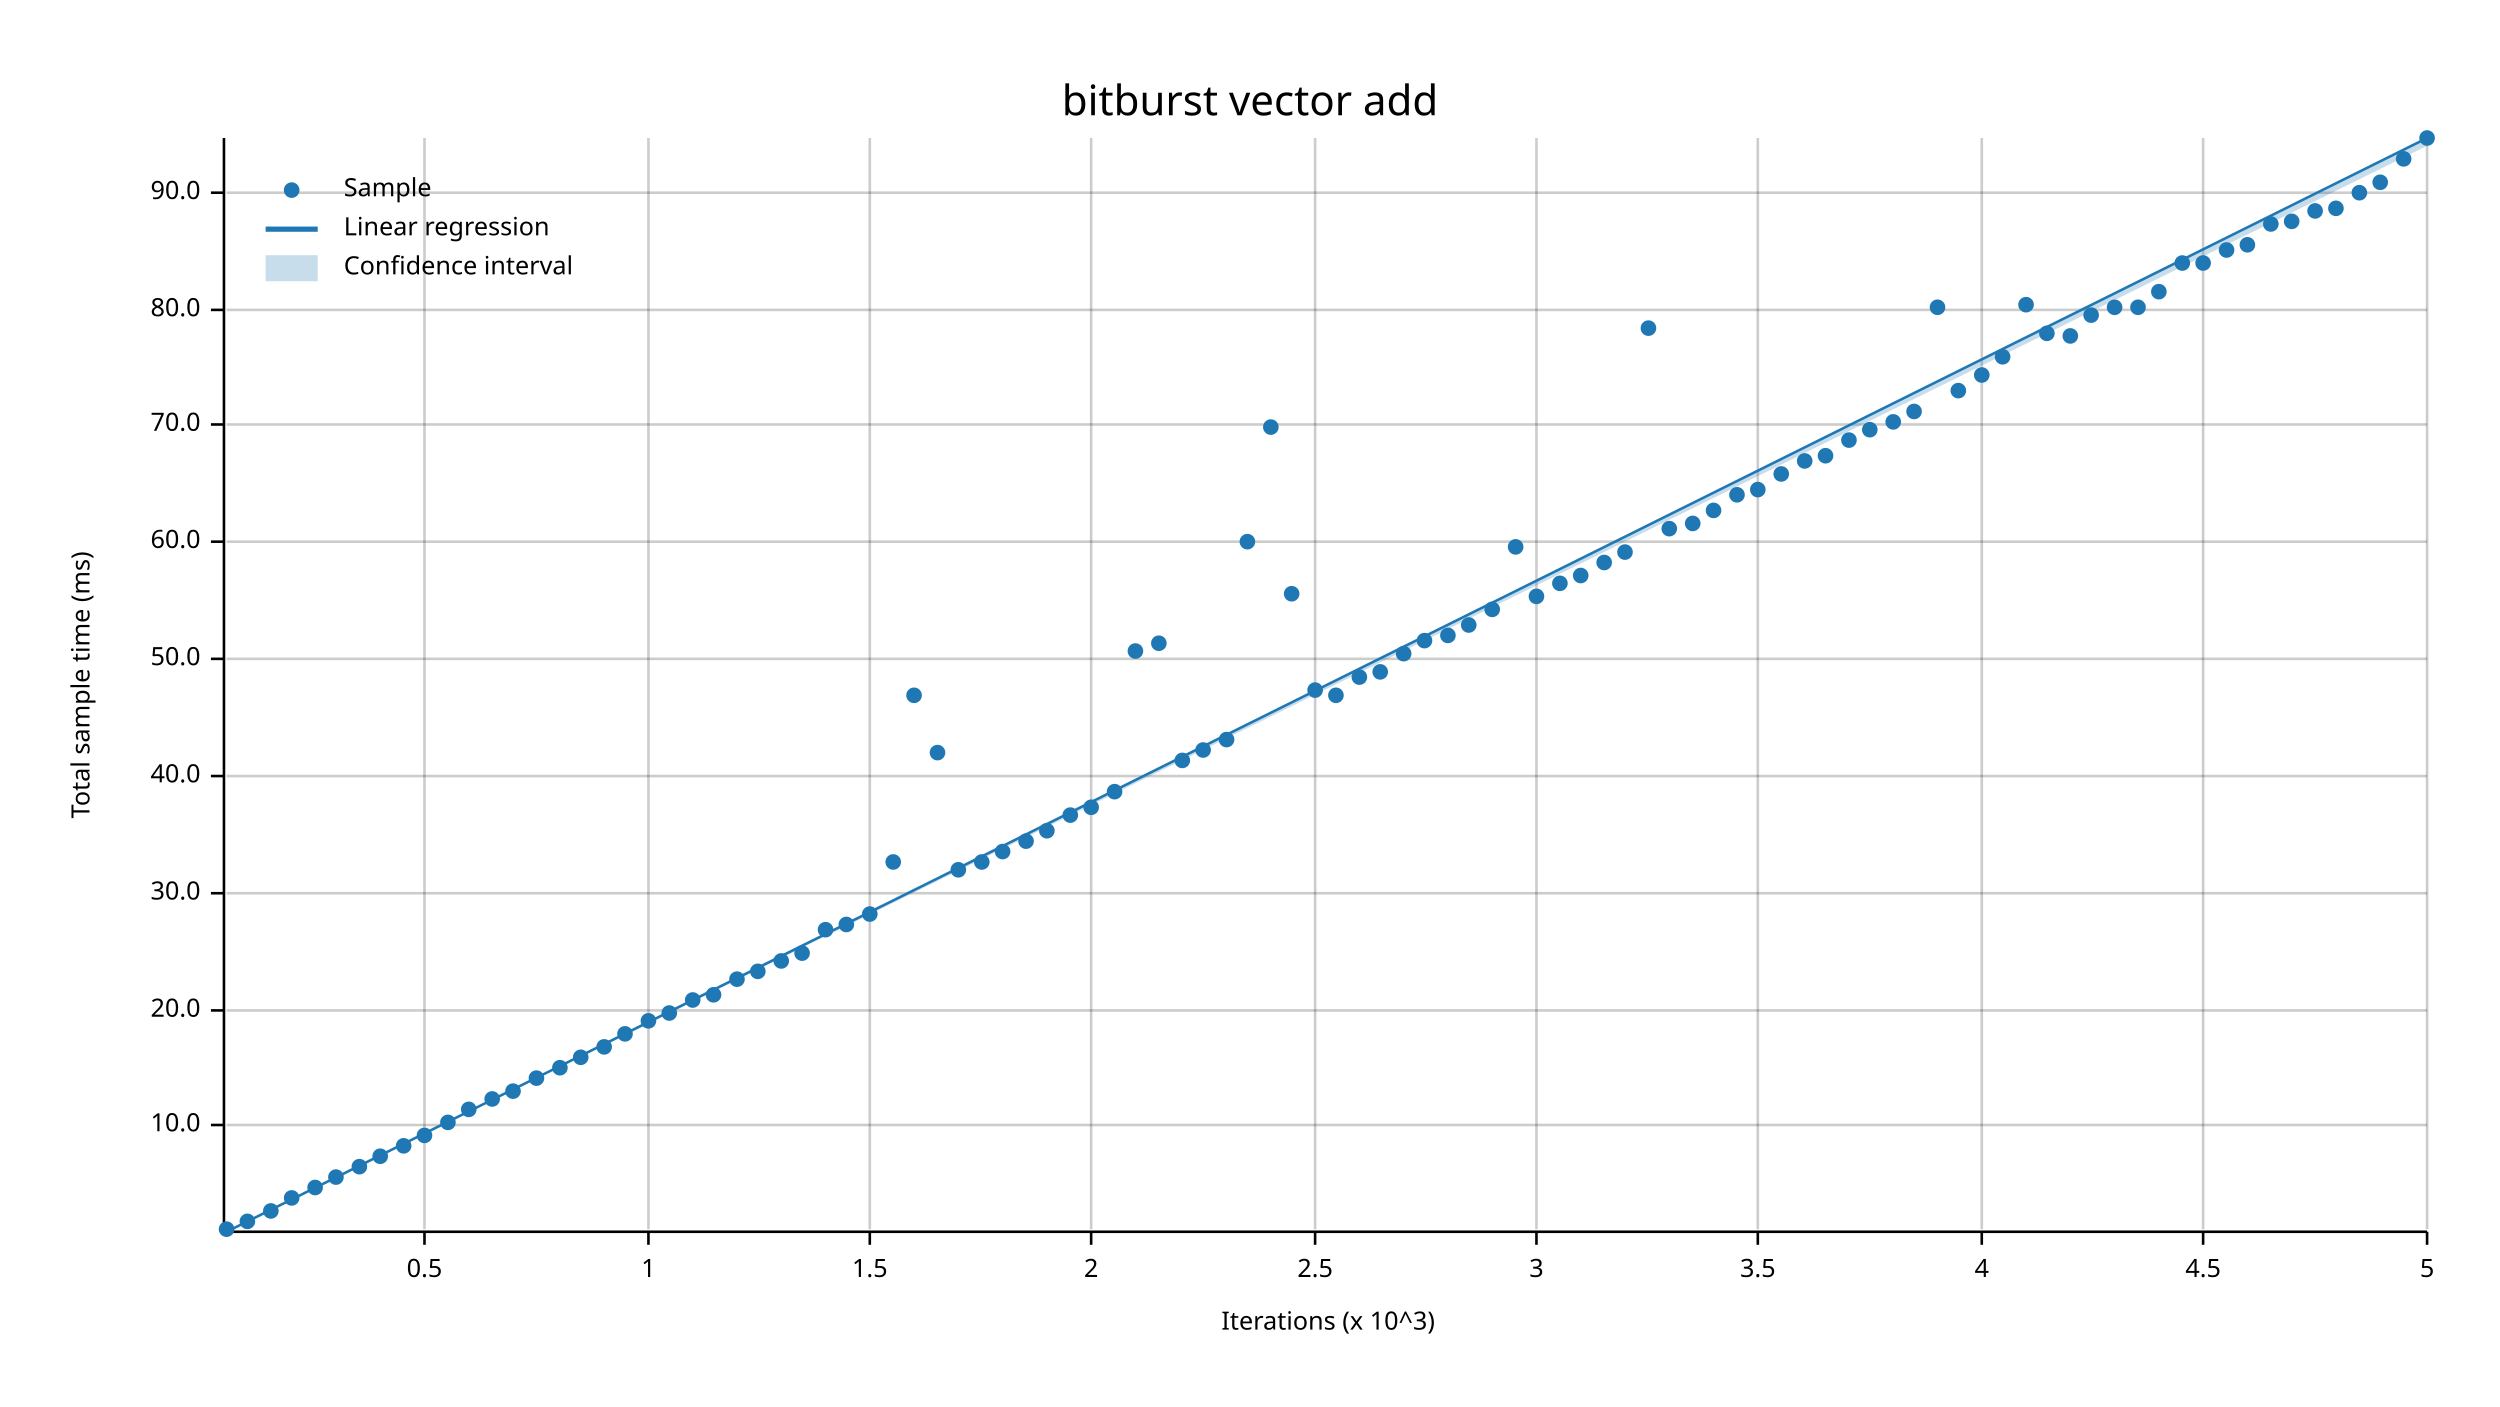
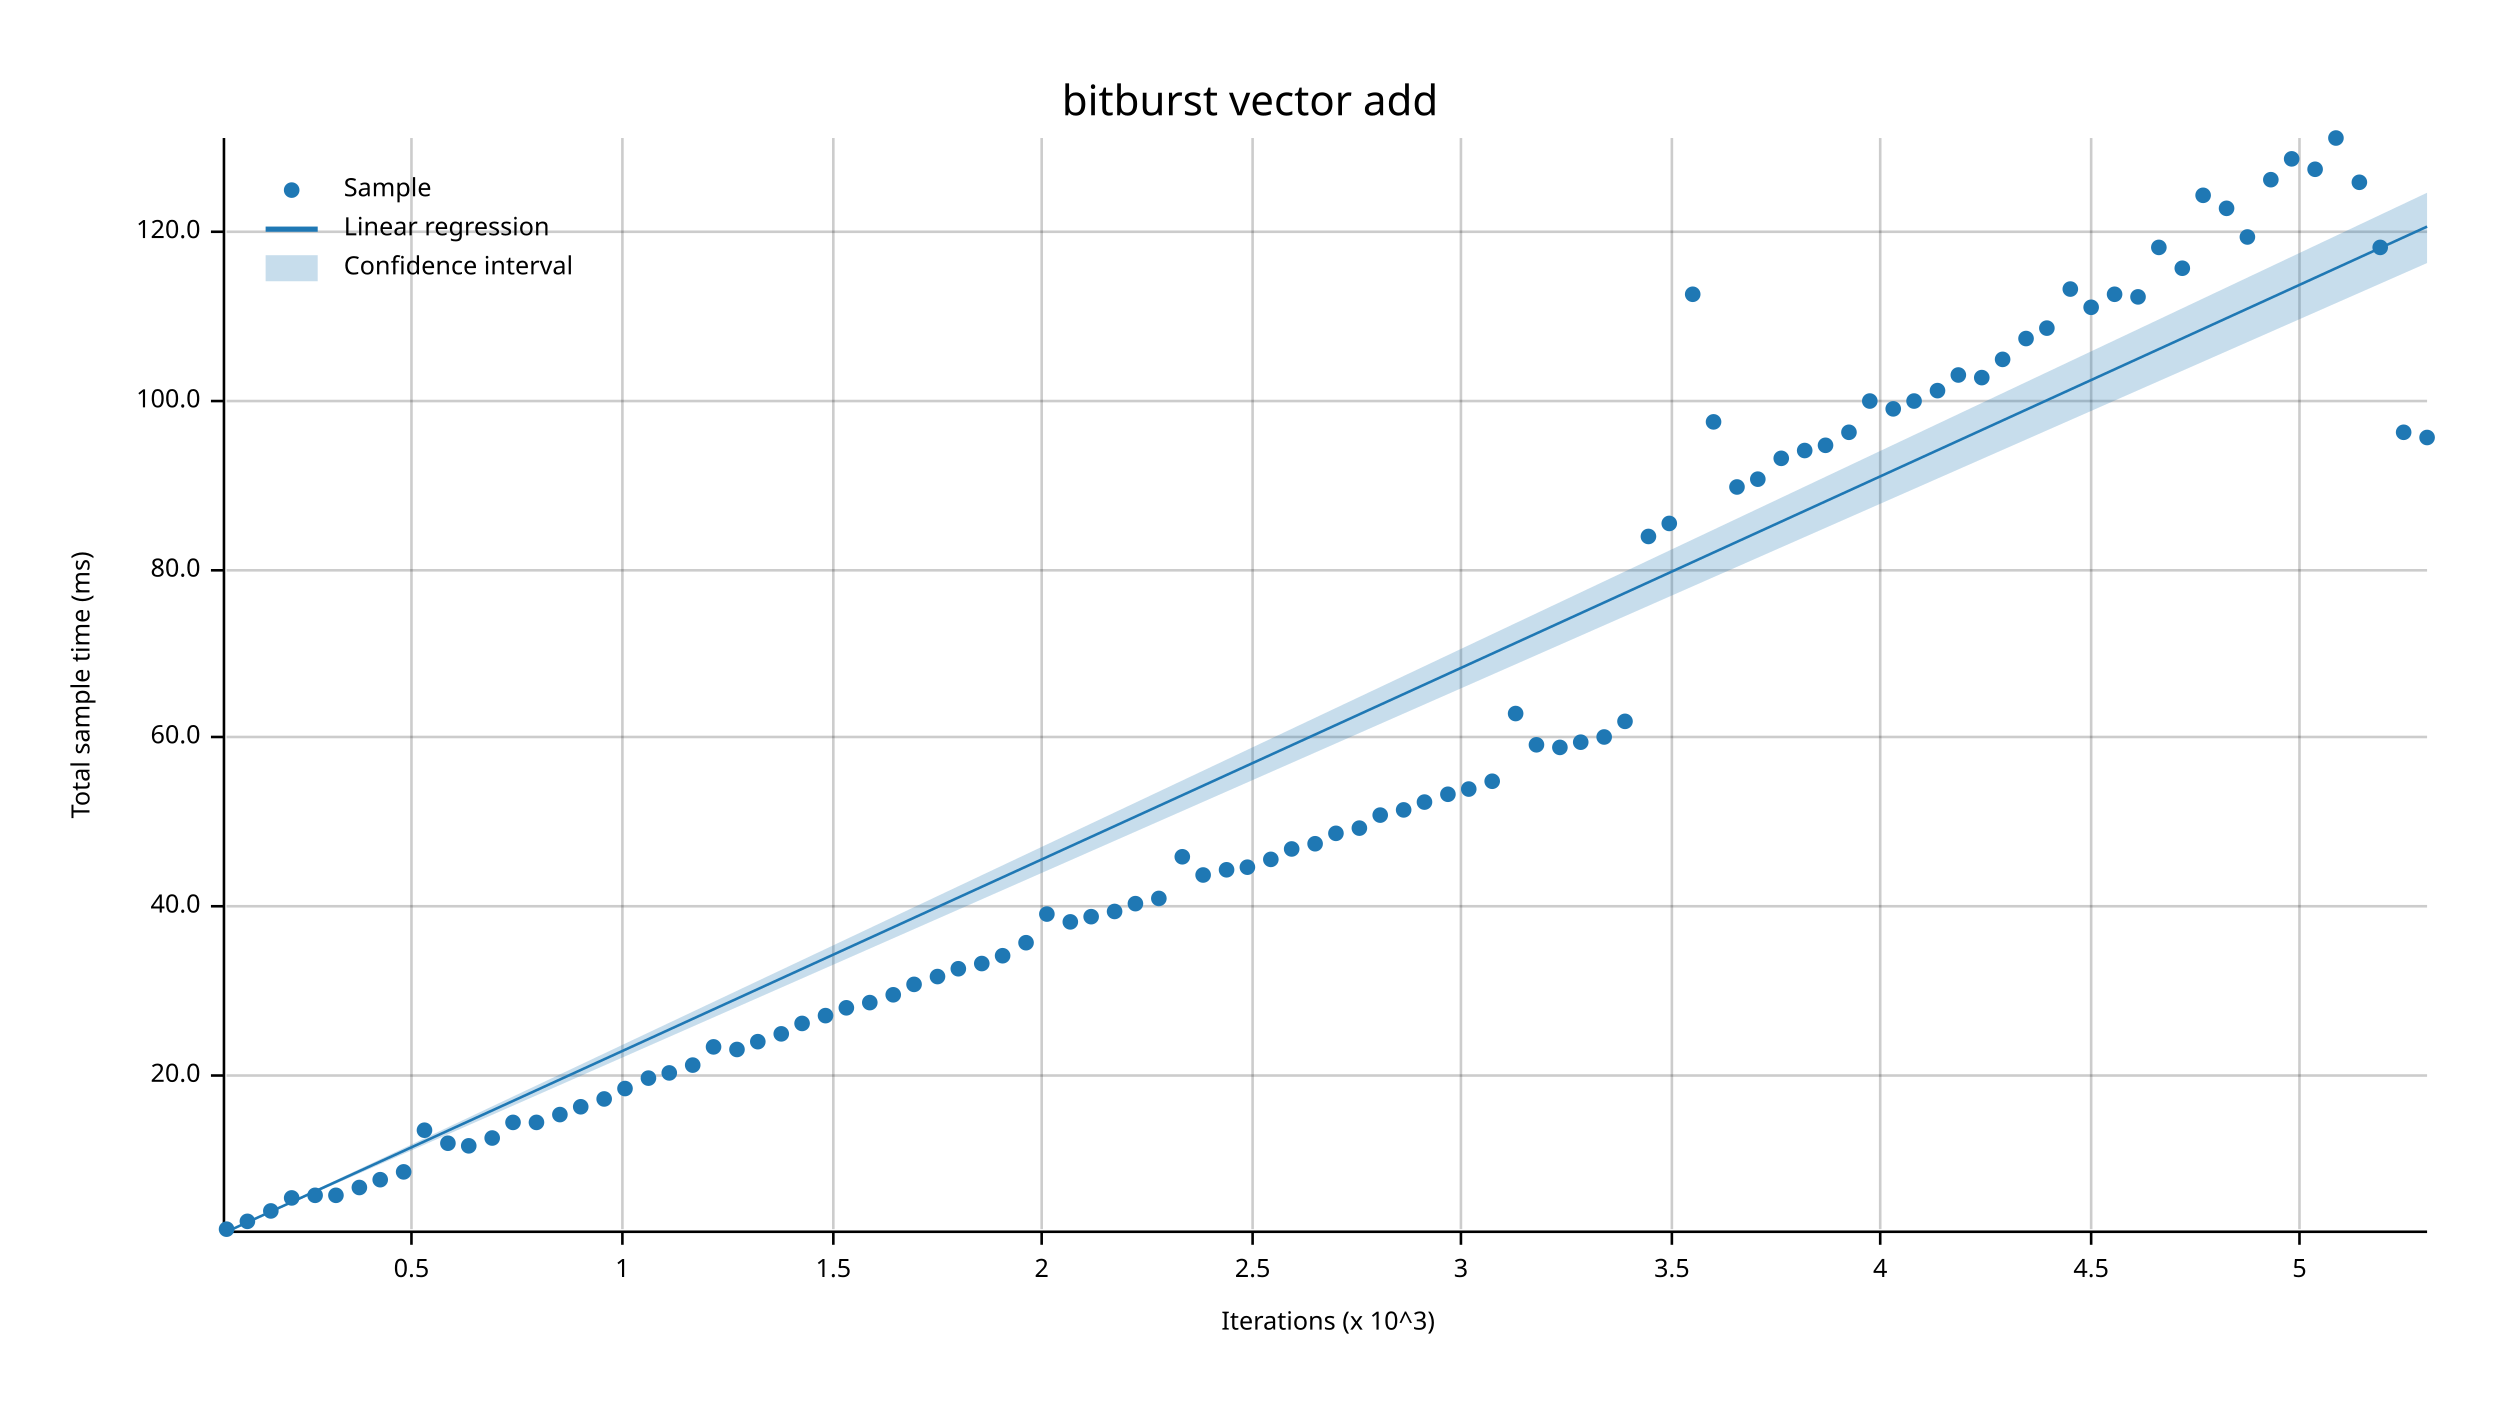
<svg xmlns="http://www.w3.org/2000/svg" width="960" height="540" viewBox="0 0 960 540">
  <text x="480" y="32" dy="0.76em" text-anchor="middle" font-family="sans-serif" font-size="16.129" opacity="1" fill="#000000">
bitburst vector add
</text>
  <text x="27" y="263" dy="0.76em" text-anchor="middle" font-family="sans-serif" font-size="9.677" opacity="1" fill="#000000" transform="rotate(270, 27, 263)">
Total sample time (ms)
</text>
  <text x="510" y="513" dy="-0.5ex" text-anchor="middle" font-family="sans-serif" font-size="9.677" opacity="1" fill="#000000">
Iterations (x 10^3)
</text>
-   <line opacity="0.2" stroke="#000000" stroke-width="1" x1="163" y1="472" x2="163" y2="53" />
-   <line opacity="0.2" stroke="#000000" stroke-width="1" x1="249" y1="472" x2="249" y2="53" />
-   <line opacity="0.2" stroke="#000000" stroke-width="1" x1="334" y1="472" x2="334" y2="53" />
-   <line opacity="0.2" stroke="#000000" stroke-width="1" x1="419" y1="472" x2="419" y2="53" />
-   <line opacity="0.2" stroke="#000000" stroke-width="1" x1="505" y1="472" x2="505" y2="53" />
-   <line opacity="0.2" stroke="#000000" stroke-width="1" x1="590" y1="472" x2="590" y2="53" />
-   <line opacity="0.2" stroke="#000000" stroke-width="1" x1="675" y1="472" x2="675" y2="53" />
-   <line opacity="0.2" stroke="#000000" stroke-width="1" x1="761" y1="472" x2="761" y2="53" />
-   <line opacity="0.2" stroke="#000000" stroke-width="1" x1="846" y1="472" x2="846" y2="53" />
-   <line opacity="0.2" stroke="#000000" stroke-width="1" x1="932" y1="472" x2="932" y2="53" />
-   <line opacity="0.2" stroke="#000000" stroke-width="1" x1="87" y1="432" x2="932" y2="432" />
-   <line opacity="0.2" stroke="#000000" stroke-width="1" x1="87" y1="388" x2="932" y2="388" />
-   <line opacity="0.2" stroke="#000000" stroke-width="1" x1="87" y1="343" x2="932" y2="343" />
-   <line opacity="0.2" stroke="#000000" stroke-width="1" x1="87" y1="298" x2="932" y2="298" />
-   <line opacity="0.2" stroke="#000000" stroke-width="1" x1="87" y1="253" x2="932" y2="253" />
-   <line opacity="0.2" stroke="#000000" stroke-width="1" x1="87" y1="208" x2="932" y2="208" />
-   <line opacity="0.2" stroke="#000000" stroke-width="1" x1="87" y1="163" x2="932" y2="163" />
-   <line opacity="0.2" stroke="#000000" stroke-width="1" x1="87" y1="119" x2="932" y2="119" />
-   <line opacity="0.2" stroke="#000000" stroke-width="1" x1="87" y1="74" x2="932" y2="74" />
+   <line opacity="0.2" stroke="#000000" stroke-width="1" x1="158" y1="472" x2="158" y2="53" />
+   <line opacity="0.2" stroke="#000000" stroke-width="1" x1="239" y1="472" x2="239" y2="53" />
+   <line opacity="0.2" stroke="#000000" stroke-width="1" x1="320" y1="472" x2="320" y2="53" />
+   <line opacity="0.2" stroke="#000000" stroke-width="1" x1="400" y1="472" x2="400" y2="53" />
+   <line opacity="0.2" stroke="#000000" stroke-width="1" x1="481" y1="472" x2="481" y2="53" />
+   <line opacity="0.2" stroke="#000000" stroke-width="1" x1="561" y1="472" x2="561" y2="53" />
+   <line opacity="0.2" stroke="#000000" stroke-width="1" x1="642" y1="472" x2="642" y2="53" />
+   <line opacity="0.2" stroke="#000000" stroke-width="1" x1="722" y1="472" x2="722" y2="53" />
+   <line opacity="0.2" stroke="#000000" stroke-width="1" x1="803" y1="472" x2="803" y2="53" />
+   <line opacity="0.2" stroke="#000000" stroke-width="1" x1="883" y1="472" x2="883" y2="53" />
+   <line opacity="0.2" stroke="#000000" stroke-width="1" x1="87" y1="413" x2="932" y2="413" />
+   <line opacity="0.2" stroke="#000000" stroke-width="1" x1="87" y1="348" x2="932" y2="348" />
+   <line opacity="0.2" stroke="#000000" stroke-width="1" x1="87" y1="283" x2="932" y2="283" />
+   <line opacity="0.2" stroke="#000000" stroke-width="1" x1="87" y1="219" x2="932" y2="219" />
+   <line opacity="0.2" stroke="#000000" stroke-width="1" x1="87" y1="154" x2="932" y2="154" />
+   <line opacity="0.2" stroke="#000000" stroke-width="1" x1="87" y1="89" x2="932" y2="89" />
  <polyline fill="none" opacity="1" stroke="#000000" stroke-width="1" points="86,53 86,472 " />
-   <text x="77" y="432" dy="0.5ex" text-anchor="end" font-family="sans-serif" font-size="9.677" opacity="1" fill="#000000">
- 10.0
- </text>
-   <polyline fill="none" opacity="1" stroke="#000000" stroke-width="1" points="81,432 86,432 " />
-   <text x="77" y="388" dy="0.5ex" text-anchor="end" font-family="sans-serif" font-size="9.677" opacity="1" fill="#000000">
+   <text x="77" y="413" dy="0.5ex" text-anchor="end" font-family="sans-serif" font-size="9.677" opacity="1" fill="#000000">
20.0
</text>
-   <polyline fill="none" opacity="1" stroke="#000000" stroke-width="1" points="81,388 86,388 " />
-   <text x="77" y="343" dy="0.5ex" text-anchor="end" font-family="sans-serif" font-size="9.677" opacity="1" fill="#000000">
- 30.0
- </text>
-   <polyline fill="none" opacity="1" stroke="#000000" stroke-width="1" points="81,343 86,343 " />
-   <text x="77" y="298" dy="0.5ex" text-anchor="end" font-family="sans-serif" font-size="9.677" opacity="1" fill="#000000">
+   <polyline fill="none" opacity="1" stroke="#000000" stroke-width="1" points="81,413 86,413 " />
+   <text x="77" y="348" dy="0.5ex" text-anchor="end" font-family="sans-serif" font-size="9.677" opacity="1" fill="#000000">
40.0
</text>
-   <polyline fill="none" opacity="1" stroke="#000000" stroke-width="1" points="81,298 86,298 " />
-   <text x="77" y="253" dy="0.5ex" text-anchor="end" font-family="sans-serif" font-size="9.677" opacity="1" fill="#000000">
- 50.0
- </text>
-   <polyline fill="none" opacity="1" stroke="#000000" stroke-width="1" points="81,253 86,253 " />
-   <text x="77" y="208" dy="0.5ex" text-anchor="end" font-family="sans-serif" font-size="9.677" opacity="1" fill="#000000">
+   <polyline fill="none" opacity="1" stroke="#000000" stroke-width="1" points="81,348 86,348 " />
+   <text x="77" y="283" dy="0.5ex" text-anchor="end" font-family="sans-serif" font-size="9.677" opacity="1" fill="#000000">
60.0
</text>
-   <polyline fill="none" opacity="1" stroke="#000000" stroke-width="1" points="81,208 86,208 " />
-   <text x="77" y="163" dy="0.5ex" text-anchor="end" font-family="sans-serif" font-size="9.677" opacity="1" fill="#000000">
- 70.0
- </text>
-   <polyline fill="none" opacity="1" stroke="#000000" stroke-width="1" points="81,163 86,163 " />
-   <text x="77" y="119" dy="0.5ex" text-anchor="end" font-family="sans-serif" font-size="9.677" opacity="1" fill="#000000">
+   <polyline fill="none" opacity="1" stroke="#000000" stroke-width="1" points="81,283 86,283 " />
+   <text x="77" y="219" dy="0.5ex" text-anchor="end" font-family="sans-serif" font-size="9.677" opacity="1" fill="#000000">
80.0
</text>
-   <polyline fill="none" opacity="1" stroke="#000000" stroke-width="1" points="81,119 86,119 " />
-   <text x="77" y="74" dy="0.5ex" text-anchor="end" font-family="sans-serif" font-size="9.677" opacity="1" fill="#000000">
- 90.0
- </text>
-   <polyline fill="none" opacity="1" stroke="#000000" stroke-width="1" points="81,74 86,74 " />
+   <polyline fill="none" opacity="1" stroke="#000000" stroke-width="1" points="81,219 86,219 " />
+   <text x="77" y="154" dy="0.5ex" text-anchor="end" font-family="sans-serif" font-size="9.677" opacity="1" fill="#000000">
+ 100.0
+ </text>
+   <polyline fill="none" opacity="1" stroke="#000000" stroke-width="1" points="81,154 86,154 " />
+   <text x="77" y="89" dy="0.5ex" text-anchor="end" font-family="sans-serif" font-size="9.677" opacity="1" fill="#000000">
+ 120.0
+ </text>
+   <polyline fill="none" opacity="1" stroke="#000000" stroke-width="1" points="81,89 86,89 " />
  <polyline fill="none" opacity="1" stroke="#000000" stroke-width="1" points="87,473 932,473 " />
-   <text x="163" y="483" dy="0.76em" text-anchor="middle" font-family="sans-serif" font-size="9.677" opacity="1" fill="#000000">
+   <text x="158" y="483" dy="0.76em" text-anchor="middle" font-family="sans-serif" font-size="9.677" opacity="1" fill="#000000">
0.5
</text>
-   <polyline fill="none" opacity="1" stroke="#000000" stroke-width="1" points="163,473 163,478 " />
-   <text x="249" y="483" dy="0.76em" text-anchor="middle" font-family="sans-serif" font-size="9.677" opacity="1" fill="#000000">
+   <polyline fill="none" opacity="1" stroke="#000000" stroke-width="1" points="158,473 158,478 " />
+   <text x="239" y="483" dy="0.76em" text-anchor="middle" font-family="sans-serif" font-size="9.677" opacity="1" fill="#000000">
1
</text>
-   <polyline fill="none" opacity="1" stroke="#000000" stroke-width="1" points="249,473 249,478 " />
-   <text x="334" y="483" dy="0.76em" text-anchor="middle" font-family="sans-serif" font-size="9.677" opacity="1" fill="#000000">
+   <polyline fill="none" opacity="1" stroke="#000000" stroke-width="1" points="239,473 239,478 " />
+   <text x="320" y="483" dy="0.76em" text-anchor="middle" font-family="sans-serif" font-size="9.677" opacity="1" fill="#000000">
1.5
</text>
-   <polyline fill="none" opacity="1" stroke="#000000" stroke-width="1" points="334,473 334,478 " />
-   <text x="419" y="483" dy="0.76em" text-anchor="middle" font-family="sans-serif" font-size="9.677" opacity="1" fill="#000000">
+   <polyline fill="none" opacity="1" stroke="#000000" stroke-width="1" points="320,473 320,478 " />
+   <text x="400" y="483" dy="0.76em" text-anchor="middle" font-family="sans-serif" font-size="9.677" opacity="1" fill="#000000">
2
</text>
-   <polyline fill="none" opacity="1" stroke="#000000" stroke-width="1" points="419,473 419,478 " />
-   <text x="505" y="483" dy="0.76em" text-anchor="middle" font-family="sans-serif" font-size="9.677" opacity="1" fill="#000000">
+   <polyline fill="none" opacity="1" stroke="#000000" stroke-width="1" points="400,473 400,478 " />
+   <text x="481" y="483" dy="0.76em" text-anchor="middle" font-family="sans-serif" font-size="9.677" opacity="1" fill="#000000">
2.5
</text>
-   <polyline fill="none" opacity="1" stroke="#000000" stroke-width="1" points="505,473 505,478 " />
-   <text x="590" y="483" dy="0.76em" text-anchor="middle" font-family="sans-serif" font-size="9.677" opacity="1" fill="#000000">
+   <polyline fill="none" opacity="1" stroke="#000000" stroke-width="1" points="481,473 481,478 " />
+   <text x="561" y="483" dy="0.76em" text-anchor="middle" font-family="sans-serif" font-size="9.677" opacity="1" fill="#000000">
3
</text>
-   <polyline fill="none" opacity="1" stroke="#000000" stroke-width="1" points="590,473 590,478 " />
-   <text x="675" y="483" dy="0.76em" text-anchor="middle" font-family="sans-serif" font-size="9.677" opacity="1" fill="#000000">
+   <polyline fill="none" opacity="1" stroke="#000000" stroke-width="1" points="561,473 561,478 " />
+   <text x="642" y="483" dy="0.76em" text-anchor="middle" font-family="sans-serif" font-size="9.677" opacity="1" fill="#000000">
3.5
</text>
-   <polyline fill="none" opacity="1" stroke="#000000" stroke-width="1" points="675,473 675,478 " />
-   <text x="761" y="483" dy="0.76em" text-anchor="middle" font-family="sans-serif" font-size="9.677" opacity="1" fill="#000000">
+   <polyline fill="none" opacity="1" stroke="#000000" stroke-width="1" points="642,473 642,478 " />
+   <text x="722" y="483" dy="0.76em" text-anchor="middle" font-family="sans-serif" font-size="9.677" opacity="1" fill="#000000">
4
</text>
-   <polyline fill="none" opacity="1" stroke="#000000" stroke-width="1" points="761,473 761,478 " />
-   <text x="846" y="483" dy="0.76em" text-anchor="middle" font-family="sans-serif" font-size="9.677" opacity="1" fill="#000000">
+   <polyline fill="none" opacity="1" stroke="#000000" stroke-width="1" points="722,473 722,478 " />
+   <text x="803" y="483" dy="0.76em" text-anchor="middle" font-family="sans-serif" font-size="9.677" opacity="1" fill="#000000">
4.5
</text>
-   <polyline fill="none" opacity="1" stroke="#000000" stroke-width="1" points="846,473 846,478 " />
-   <text x="932" y="483" dy="0.76em" text-anchor="middle" font-family="sans-serif" font-size="9.677" opacity="1" fill="#000000">
+   <polyline fill="none" opacity="1" stroke="#000000" stroke-width="1" points="803,473 803,478 " />
+   <text x="883" y="483" dy="0.76em" text-anchor="middle" font-family="sans-serif" font-size="9.677" opacity="1" fill="#000000">
5
</text>
-   <polyline fill="none" opacity="1" stroke="#000000" stroke-width="1" points="932,473 932,478 " />
+   <polyline fill="none" opacity="1" stroke="#000000" stroke-width="1" points="883,473 883,478 " />
  <circle cx="87" cy="472" r="3" opacity="1" fill="#1F78B4" stroke="none" stroke-width="1" />
  <circle cx="95" cy="469" r="3" opacity="1" fill="#1F78B4" stroke="none" stroke-width="1" />
  <circle cx="104" cy="465" r="3" opacity="1" fill="#1F78B4" stroke="none" stroke-width="1" />
  <circle cx="112" cy="460" r="3" opacity="1" fill="#1F78B4" stroke="none" stroke-width="1" />
-   <circle cx="121" cy="456" r="3" opacity="1" fill="#1F78B4" stroke="none" stroke-width="1" />
-   <circle cx="129" cy="452" r="3" opacity="1" fill="#1F78B4" stroke="none" stroke-width="1" />
-   <circle cx="138" cy="448" r="3" opacity="1" fill="#1F78B4" stroke="none" stroke-width="1" />
-   <circle cx="146" cy="444" r="3" opacity="1" fill="#1F78B4" stroke="none" stroke-width="1" />
-   <circle cx="155" cy="440" r="3" opacity="1" fill="#1F78B4" stroke="none" stroke-width="1" />
-   <circle cx="163" cy="436" r="3" opacity="1" fill="#1F78B4" stroke="none" stroke-width="1" />
-   <circle cx="172" cy="431" r="3" opacity="1" fill="#1F78B4" stroke="none" stroke-width="1" />
-   <circle cx="180" cy="426" r="3" opacity="1" fill="#1F78B4" stroke="none" stroke-width="1" />
-   <circle cx="189" cy="422" r="3" opacity="1" fill="#1F78B4" stroke="none" stroke-width="1" />
-   <circle cx="197" cy="419" r="3" opacity="1" fill="#1F78B4" stroke="none" stroke-width="1" />
-   <circle cx="206" cy="414" r="3" opacity="1" fill="#1F78B4" stroke="none" stroke-width="1" />
-   <circle cx="215" cy="410" r="3" opacity="1" fill="#1F78B4" stroke="none" stroke-width="1" />
-   <circle cx="223" cy="406" r="3" opacity="1" fill="#1F78B4" stroke="none" stroke-width="1" />
-   <circle cx="232" cy="402" r="3" opacity="1" fill="#1F78B4" stroke="none" stroke-width="1" />
-   <circle cx="240" cy="397" r="3" opacity="1" fill="#1F78B4" stroke="none" stroke-width="1" />
-   <circle cx="249" cy="392" r="3" opacity="1" fill="#1F78B4" stroke="none" stroke-width="1" />
-   <circle cx="257" cy="389" r="3" opacity="1" fill="#1F78B4" stroke="none" stroke-width="1" />
-   <circle cx="266" cy="384" r="3" opacity="1" fill="#1F78B4" stroke="none" stroke-width="1" />
-   <circle cx="274" cy="382" r="3" opacity="1" fill="#1F78B4" stroke="none" stroke-width="1" />
-   <circle cx="283" cy="376" r="3" opacity="1" fill="#1F78B4" stroke="none" stroke-width="1" />
-   <circle cx="291" cy="373" r="3" opacity="1" fill="#1F78B4" stroke="none" stroke-width="1" />
-   <circle cx="300" cy="369" r="3" opacity="1" fill="#1F78B4" stroke="none" stroke-width="1" />
-   <circle cx="308" cy="366" r="3" opacity="1" fill="#1F78B4" stroke="none" stroke-width="1" />
-   <circle cx="317" cy="357" r="3" opacity="1" fill="#1F78B4" stroke="none" stroke-width="1" />
-   <circle cx="325" cy="355" r="3" opacity="1" fill="#1F78B4" stroke="none" stroke-width="1" />
-   <circle cx="334" cy="351" r="3" opacity="1" fill="#1F78B4" stroke="none" stroke-width="1" />
-   <circle cx="343" cy="331" r="3" opacity="1" fill="#1F78B4" stroke="none" stroke-width="1" />
-   <circle cx="351" cy="267" r="3" opacity="1" fill="#1F78B4" stroke="none" stroke-width="1" />
-   <circle cx="360" cy="289" r="3" opacity="1" fill="#1F78B4" stroke="none" stroke-width="1" />
-   <circle cx="368" cy="334" r="3" opacity="1" fill="#1F78B4" stroke="none" stroke-width="1" />
-   <circle cx="377" cy="331" r="3" opacity="1" fill="#1F78B4" stroke="none" stroke-width="1" />
-   <circle cx="385" cy="327" r="3" opacity="1" fill="#1F78B4" stroke="none" stroke-width="1" />
-   <circle cx="394" cy="323" r="3" opacity="1" fill="#1F78B4" stroke="none" stroke-width="1" />
-   <circle cx="402" cy="319" r="3" opacity="1" fill="#1F78B4" stroke="none" stroke-width="1" />
-   <circle cx="411" cy="313" r="3" opacity="1" fill="#1F78B4" stroke="none" stroke-width="1" />
-   <circle cx="419" cy="310" r="3" opacity="1" fill="#1F78B4" stroke="none" stroke-width="1" />
-   <circle cx="428" cy="304" r="3" opacity="1" fill="#1F78B4" stroke="none" stroke-width="1" />
-   <circle cx="436" cy="250" r="3" opacity="1" fill="#1F78B4" stroke="none" stroke-width="1" />
-   <circle cx="445" cy="247" r="3" opacity="1" fill="#1F78B4" stroke="none" stroke-width="1" />
-   <circle cx="454" cy="292" r="3" opacity="1" fill="#1F78B4" stroke="none" stroke-width="1" />
-   <circle cx="462" cy="288" r="3" opacity="1" fill="#1F78B4" stroke="none" stroke-width="1" />
-   <circle cx="471" cy="284" r="3" opacity="1" fill="#1F78B4" stroke="none" stroke-width="1" />
-   <circle cx="479" cy="208" r="3" opacity="1" fill="#1F78B4" stroke="none" stroke-width="1" />
-   <circle cx="488" cy="164" r="3" opacity="1" fill="#1F78B4" stroke="none" stroke-width="1" />
-   <circle cx="496" cy="228" r="3" opacity="1" fill="#1F78B4" stroke="none" stroke-width="1" />
-   <circle cx="505" cy="265" r="3" opacity="1" fill="#1F78B4" stroke="none" stroke-width="1" />
-   <circle cx="513" cy="267" r="3" opacity="1" fill="#1F78B4" stroke="none" stroke-width="1" />
-   <circle cx="522" cy="260" r="3" opacity="1" fill="#1F78B4" stroke="none" stroke-width="1" />
-   <circle cx="530" cy="258" r="3" opacity="1" fill="#1F78B4" stroke="none" stroke-width="1" />
-   <circle cx="539" cy="251" r="3" opacity="1" fill="#1F78B4" stroke="none" stroke-width="1" />
-   <circle cx="547" cy="246" r="3" opacity="1" fill="#1F78B4" stroke="none" stroke-width="1" />
-   <circle cx="556" cy="244" r="3" opacity="1" fill="#1F78B4" stroke="none" stroke-width="1" />
-   <circle cx="564" cy="240" r="3" opacity="1" fill="#1F78B4" stroke="none" stroke-width="1" />
-   <circle cx="573" cy="234" r="3" opacity="1" fill="#1F78B4" stroke="none" stroke-width="1" />
-   <circle cx="582" cy="210" r="3" opacity="1" fill="#1F78B4" stroke="none" stroke-width="1" />
-   <circle cx="590" cy="229" r="3" opacity="1" fill="#1F78B4" stroke="none" stroke-width="1" />
-   <circle cx="599" cy="224" r="3" opacity="1" fill="#1F78B4" stroke="none" stroke-width="1" />
-   <circle cx="607" cy="221" r="3" opacity="1" fill="#1F78B4" stroke="none" stroke-width="1" />
-   <circle cx="616" cy="216" r="3" opacity="1" fill="#1F78B4" stroke="none" stroke-width="1" />
-   <circle cx="624" cy="212" r="3" opacity="1" fill="#1F78B4" stroke="none" stroke-width="1" />
-   <circle cx="633" cy="126" r="3" opacity="1" fill="#1F78B4" stroke="none" stroke-width="1" />
-   <circle cx="641" cy="203" r="3" opacity="1" fill="#1F78B4" stroke="none" stroke-width="1" />
-   <circle cx="650" cy="201" r="3" opacity="1" fill="#1F78B4" stroke="none" stroke-width="1" />
-   <circle cx="658" cy="196" r="3" opacity="1" fill="#1F78B4" stroke="none" stroke-width="1" />
-   <circle cx="667" cy="190" r="3" opacity="1" fill="#1F78B4" stroke="none" stroke-width="1" />
-   <circle cx="675" cy="188" r="3" opacity="1" fill="#1F78B4" stroke="none" stroke-width="1" />
-   <circle cx="684" cy="182" r="3" opacity="1" fill="#1F78B4" stroke="none" stroke-width="1" />
-   <circle cx="693" cy="177" r="3" opacity="1" fill="#1F78B4" stroke="none" stroke-width="1" />
-   <circle cx="701" cy="175" r="3" opacity="1" fill="#1F78B4" stroke="none" stroke-width="1" />
-   <circle cx="710" cy="169" r="3" opacity="1" fill="#1F78B4" stroke="none" stroke-width="1" />
-   <circle cx="718" cy="165" r="3" opacity="1" fill="#1F78B4" stroke="none" stroke-width="1" />
-   <circle cx="727" cy="162" r="3" opacity="1" fill="#1F78B4" stroke="none" stroke-width="1" />
-   <circle cx="735" cy="158" r="3" opacity="1" fill="#1F78B4" stroke="none" stroke-width="1" />
-   <circle cx="744" cy="118" r="3" opacity="1" fill="#1F78B4" stroke="none" stroke-width="1" />
-   <circle cx="752" cy="150" r="3" opacity="1" fill="#1F78B4" stroke="none" stroke-width="1" />
-   <circle cx="761" cy="144" r="3" opacity="1" fill="#1F78B4" stroke="none" stroke-width="1" />
-   <circle cx="769" cy="137" r="3" opacity="1" fill="#1F78B4" stroke="none" stroke-width="1" />
-   <circle cx="778" cy="117" r="3" opacity="1" fill="#1F78B4" stroke="none" stroke-width="1" />
-   <circle cx="786" cy="128" r="3" opacity="1" fill="#1F78B4" stroke="none" stroke-width="1" />
-   <circle cx="795" cy="129" r="3" opacity="1" fill="#1F78B4" stroke="none" stroke-width="1" />
-   <circle cx="803" cy="121" r="3" opacity="1" fill="#1F78B4" stroke="none" stroke-width="1" />
-   <circle cx="812" cy="118" r="3" opacity="1" fill="#1F78B4" stroke="none" stroke-width="1" />
-   <circle cx="821" cy="118" r="3" opacity="1" fill="#1F78B4" stroke="none" stroke-width="1" />
-   <circle cx="829" cy="112" r="3" opacity="1" fill="#1F78B4" stroke="none" stroke-width="1" />
-   <circle cx="838" cy="101" r="3" opacity="1" fill="#1F78B4" stroke="none" stroke-width="1" />
-   <circle cx="846" cy="101" r="3" opacity="1" fill="#1F78B4" stroke="none" stroke-width="1" />
-   <circle cx="855" cy="96" r="3" opacity="1" fill="#1F78B4" stroke="none" stroke-width="1" />
-   <circle cx="863" cy="94" r="3" opacity="1" fill="#1F78B4" stroke="none" stroke-width="1" />
-   <circle cx="872" cy="86" r="3" opacity="1" fill="#1F78B4" stroke="none" stroke-width="1" />
-   <circle cx="880" cy="85" r="3" opacity="1" fill="#1F78B4" stroke="none" stroke-width="1" />
-   <circle cx="889" cy="81" r="3" opacity="1" fill="#1F78B4" stroke="none" stroke-width="1" />
-   <circle cx="897" cy="80" r="3" opacity="1" fill="#1F78B4" stroke="none" stroke-width="1" />
-   <circle cx="906" cy="74" r="3" opacity="1" fill="#1F78B4" stroke="none" stroke-width="1" />
-   <circle cx="914" cy="70" r="3" opacity="1" fill="#1F78B4" stroke="none" stroke-width="1" />
-   <circle cx="923" cy="61" r="3" opacity="1" fill="#1F78B4" stroke="none" stroke-width="1" />
-   <circle cx="932" cy="53" r="3" opacity="1" fill="#1F78B4" stroke="none" stroke-width="1" />
-   <polyline fill="none" opacity="1" stroke="#1F78B4" stroke-width="1" points="87,473 932,53 " />
-   <polygon opacity="0.25" fill="#1F78B4" points="87,473 932,56 932,53 " />
+   <circle cx="121" cy="459" r="3" opacity="1" fill="#1F78B4" stroke="none" stroke-width="1" />
+   <circle cx="129" cy="459" r="3" opacity="1" fill="#1F78B4" stroke="none" stroke-width="1" />
+   <circle cx="138" cy="456" r="3" opacity="1" fill="#1F78B4" stroke="none" stroke-width="1" />
+   <circle cx="146" cy="453" r="3" opacity="1" fill="#1F78B4" stroke="none" stroke-width="1" />
+   <circle cx="155" cy="450" r="3" opacity="1" fill="#1F78B4" stroke="none" stroke-width="1" />
+   <circle cx="163" cy="434" r="3" opacity="1" fill="#1F78B4" stroke="none" stroke-width="1" />
+   <circle cx="172" cy="439" r="3" opacity="1" fill="#1F78B4" stroke="none" stroke-width="1" />
+   <circle cx="180" cy="440" r="3" opacity="1" fill="#1F78B4" stroke="none" stroke-width="1" />
+   <circle cx="189" cy="437" r="3" opacity="1" fill="#1F78B4" stroke="none" stroke-width="1" />
+   <circle cx="197" cy="431" r="3" opacity="1" fill="#1F78B4" stroke="none" stroke-width="1" />
+   <circle cx="206" cy="431" r="3" opacity="1" fill="#1F78B4" stroke="none" stroke-width="1" />
+   <circle cx="215" cy="428" r="3" opacity="1" fill="#1F78B4" stroke="none" stroke-width="1" />
+   <circle cx="223" cy="425" r="3" opacity="1" fill="#1F78B4" stroke="none" stroke-width="1" />
+   <circle cx="232" cy="422" r="3" opacity="1" fill="#1F78B4" stroke="none" stroke-width="1" />
+   <circle cx="240" cy="418" r="3" opacity="1" fill="#1F78B4" stroke="none" stroke-width="1" />
+   <circle cx="249" cy="414" r="3" opacity="1" fill="#1F78B4" stroke="none" stroke-width="1" />
+   <circle cx="257" cy="412" r="3" opacity="1" fill="#1F78B4" stroke="none" stroke-width="1" />
+   <circle cx="266" cy="409" r="3" opacity="1" fill="#1F78B4" stroke="none" stroke-width="1" />
+   <circle cx="274" cy="402" r="3" opacity="1" fill="#1F78B4" stroke="none" stroke-width="1" />
+   <circle cx="283" cy="403" r="3" opacity="1" fill="#1F78B4" stroke="none" stroke-width="1" />
+   <circle cx="291" cy="400" r="3" opacity="1" fill="#1F78B4" stroke="none" stroke-width="1" />
+   <circle cx="300" cy="397" r="3" opacity="1" fill="#1F78B4" stroke="none" stroke-width="1" />
+   <circle cx="308" cy="393" r="3" opacity="1" fill="#1F78B4" stroke="none" stroke-width="1" />
+   <circle cx="317" cy="390" r="3" opacity="1" fill="#1F78B4" stroke="none" stroke-width="1" />
+   <circle cx="325" cy="387" r="3" opacity="1" fill="#1F78B4" stroke="none" stroke-width="1" />
+   <circle cx="334" cy="385" r="3" opacity="1" fill="#1F78B4" stroke="none" stroke-width="1" />
+   <circle cx="343" cy="382" r="3" opacity="1" fill="#1F78B4" stroke="none" stroke-width="1" />
+   <circle cx="351" cy="378" r="3" opacity="1" fill="#1F78B4" stroke="none" stroke-width="1" />
+   <circle cx="360" cy="375" r="3" opacity="1" fill="#1F78B4" stroke="none" stroke-width="1" />
+   <circle cx="368" cy="372" r="3" opacity="1" fill="#1F78B4" stroke="none" stroke-width="1" />
+   <circle cx="377" cy="370" r="3" opacity="1" fill="#1F78B4" stroke="none" stroke-width="1" />
+   <circle cx="385" cy="367" r="3" opacity="1" fill="#1F78B4" stroke="none" stroke-width="1" />
+   <circle cx="394" cy="362" r="3" opacity="1" fill="#1F78B4" stroke="none" stroke-width="1" />
+   <circle cx="402" cy="351" r="3" opacity="1" fill="#1F78B4" stroke="none" stroke-width="1" />
+   <circle cx="411" cy="354" r="3" opacity="1" fill="#1F78B4" stroke="none" stroke-width="1" />
+   <circle cx="419" cy="352" r="3" opacity="1" fill="#1F78B4" stroke="none" stroke-width="1" />
+   <circle cx="428" cy="350" r="3" opacity="1" fill="#1F78B4" stroke="none" stroke-width="1" />
+   <circle cx="436" cy="347" r="3" opacity="1" fill="#1F78B4" stroke="none" stroke-width="1" />
+   <circle cx="445" cy="345" r="3" opacity="1" fill="#1F78B4" stroke="none" stroke-width="1" />
+   <circle cx="454" cy="329" r="3" opacity="1" fill="#1F78B4" stroke="none" stroke-width="1" />
+   <circle cx="462" cy="336" r="3" opacity="1" fill="#1F78B4" stroke="none" stroke-width="1" />
+   <circle cx="471" cy="334" r="3" opacity="1" fill="#1F78B4" stroke="none" stroke-width="1" />
+   <circle cx="479" cy="333" r="3" opacity="1" fill="#1F78B4" stroke="none" stroke-width="1" />
+   <circle cx="488" cy="330" r="3" opacity="1" fill="#1F78B4" stroke="none" stroke-width="1" />
+   <circle cx="496" cy="326" r="3" opacity="1" fill="#1F78B4" stroke="none" stroke-width="1" />
+   <circle cx="505" cy="324" r="3" opacity="1" fill="#1F78B4" stroke="none" stroke-width="1" />
+   <circle cx="513" cy="320" r="3" opacity="1" fill="#1F78B4" stroke="none" stroke-width="1" />
+   <circle cx="522" cy="318" r="3" opacity="1" fill="#1F78B4" stroke="none" stroke-width="1" />
+   <circle cx="530" cy="313" r="3" opacity="1" fill="#1F78B4" stroke="none" stroke-width="1" />
+   <circle cx="539" cy="311" r="3" opacity="1" fill="#1F78B4" stroke="none" stroke-width="1" />
+   <circle cx="547" cy="308" r="3" opacity="1" fill="#1F78B4" stroke="none" stroke-width="1" />
+   <circle cx="556" cy="305" r="3" opacity="1" fill="#1F78B4" stroke="none" stroke-width="1" />
+   <circle cx="564" cy="303" r="3" opacity="1" fill="#1F78B4" stroke="none" stroke-width="1" />
+   <circle cx="573" cy="300" r="3" opacity="1" fill="#1F78B4" stroke="none" stroke-width="1" />
+   <circle cx="582" cy="274" r="3" opacity="1" fill="#1F78B4" stroke="none" stroke-width="1" />
+   <circle cx="590" cy="286" r="3" opacity="1" fill="#1F78B4" stroke="none" stroke-width="1" />
+   <circle cx="599" cy="287" r="3" opacity="1" fill="#1F78B4" stroke="none" stroke-width="1" />
+   <circle cx="607" cy="285" r="3" opacity="1" fill="#1F78B4" stroke="none" stroke-width="1" />
+   <circle cx="616" cy="283" r="3" opacity="1" fill="#1F78B4" stroke="none" stroke-width="1" />
+   <circle cx="624" cy="277" r="3" opacity="1" fill="#1F78B4" stroke="none" stroke-width="1" />
+   <circle cx="633" cy="206" r="3" opacity="1" fill="#1F78B4" stroke="none" stroke-width="1" />
+   <circle cx="641" cy="201" r="3" opacity="1" fill="#1F78B4" stroke="none" stroke-width="1" />
+   <circle cx="650" cy="113" r="3" opacity="1" fill="#1F78B4" stroke="none" stroke-width="1" />
+   <circle cx="658" cy="162" r="3" opacity="1" fill="#1F78B4" stroke="none" stroke-width="1" />
+   <circle cx="667" cy="187" r="3" opacity="1" fill="#1F78B4" stroke="none" stroke-width="1" />
+   <circle cx="675" cy="184" r="3" opacity="1" fill="#1F78B4" stroke="none" stroke-width="1" />
+   <circle cx="684" cy="176" r="3" opacity="1" fill="#1F78B4" stroke="none" stroke-width="1" />
+   <circle cx="693" cy="173" r="3" opacity="1" fill="#1F78B4" stroke="none" stroke-width="1" />
+   <circle cx="701" cy="171" r="3" opacity="1" fill="#1F78B4" stroke="none" stroke-width="1" />
+   <circle cx="710" cy="166" r="3" opacity="1" fill="#1F78B4" stroke="none" stroke-width="1" />
+   <circle cx="718" cy="154" r="3" opacity="1" fill="#1F78B4" stroke="none" stroke-width="1" />
+   <circle cx="727" cy="157" r="3" opacity="1" fill="#1F78B4" stroke="none" stroke-width="1" />
+   <circle cx="735" cy="154" r="3" opacity="1" fill="#1F78B4" stroke="none" stroke-width="1" />
+   <circle cx="744" cy="150" r="3" opacity="1" fill="#1F78B4" stroke="none" stroke-width="1" />
+   <circle cx="752" cy="144" r="3" opacity="1" fill="#1F78B4" stroke="none" stroke-width="1" />
+   <circle cx="761" cy="145" r="3" opacity="1" fill="#1F78B4" stroke="none" stroke-width="1" />
+   <circle cx="769" cy="138" r="3" opacity="1" fill="#1F78B4" stroke="none" stroke-width="1" />
+   <circle cx="778" cy="130" r="3" opacity="1" fill="#1F78B4" stroke="none" stroke-width="1" />
+   <circle cx="786" cy="126" r="3" opacity="1" fill="#1F78B4" stroke="none" stroke-width="1" />
+   <circle cx="795" cy="111" r="3" opacity="1" fill="#1F78B4" stroke="none" stroke-width="1" />
+   <circle cx="803" cy="118" r="3" opacity="1" fill="#1F78B4" stroke="none" stroke-width="1" />
+   <circle cx="812" cy="113" r="3" opacity="1" fill="#1F78B4" stroke="none" stroke-width="1" />
+   <circle cx="821" cy="114" r="3" opacity="1" fill="#1F78B4" stroke="none" stroke-width="1" />
+   <circle cx="829" cy="95" r="3" opacity="1" fill="#1F78B4" stroke="none" stroke-width="1" />
+   <circle cx="838" cy="103" r="3" opacity="1" fill="#1F78B4" stroke="none" stroke-width="1" />
+   <circle cx="846" cy="75" r="3" opacity="1" fill="#1F78B4" stroke="none" stroke-width="1" />
+   <circle cx="855" cy="80" r="3" opacity="1" fill="#1F78B4" stroke="none" stroke-width="1" />
+   <circle cx="863" cy="91" r="3" opacity="1" fill="#1F78B4" stroke="none" stroke-width="1" />
+   <circle cx="872" cy="69" r="3" opacity="1" fill="#1F78B4" stroke="none" stroke-width="1" />
+   <circle cx="880" cy="61" r="3" opacity="1" fill="#1F78B4" stroke="none" stroke-width="1" />
+   <circle cx="889" cy="65" r="3" opacity="1" fill="#1F78B4" stroke="none" stroke-width="1" />
+   <circle cx="897" cy="53" r="3" opacity="1" fill="#1F78B4" stroke="none" stroke-width="1" />
+   <circle cx="906" cy="70" r="3" opacity="1" fill="#1F78B4" stroke="none" stroke-width="1" />
+   <circle cx="914" cy="95" r="3" opacity="1" fill="#1F78B4" stroke="none" stroke-width="1" />
+   <circle cx="923" cy="166" r="3" opacity="1" fill="#1F78B4" stroke="none" stroke-width="1" />
+   <circle cx="932" cy="168" r="3" opacity="1" fill="#1F78B4" stroke="none" stroke-width="1" />
+   <polyline fill="none" opacity="1" stroke="#1F78B4" stroke-width="1" points="87,473 932,87 " />
+   <polygon opacity="0.25" fill="#1F78B4" points="87,473 932,101 932,74 " />
  <text x="132" y="68" dy="0.76em" text-anchor="start" font-family="sans-serif" font-size="9.677" opacity="1" fill="#000000">
Sample
</text>
  <text x="132" y="83" dy="0.76em" text-anchor="start" font-family="sans-serif" font-size="9.677" opacity="1" fill="#000000">
Linear regression
</text>
  <text x="132" y="98" dy="0.76em" text-anchor="start" font-family="sans-serif" font-size="9.677" opacity="1" fill="#000000">
Confidence interval
</text>
  <circle cx="112" cy="73" r="3" opacity="1" fill="#1F78B4" stroke="none" stroke-width="1" />
  <polyline fill="none" opacity="1" stroke="#1F78B4" stroke-width="2" points="102,88 122,88 " />
  <rect x="102" y="98" width="20" height="10" opacity="0.25" fill="#1F78B4" stroke="none" />
</svg>
